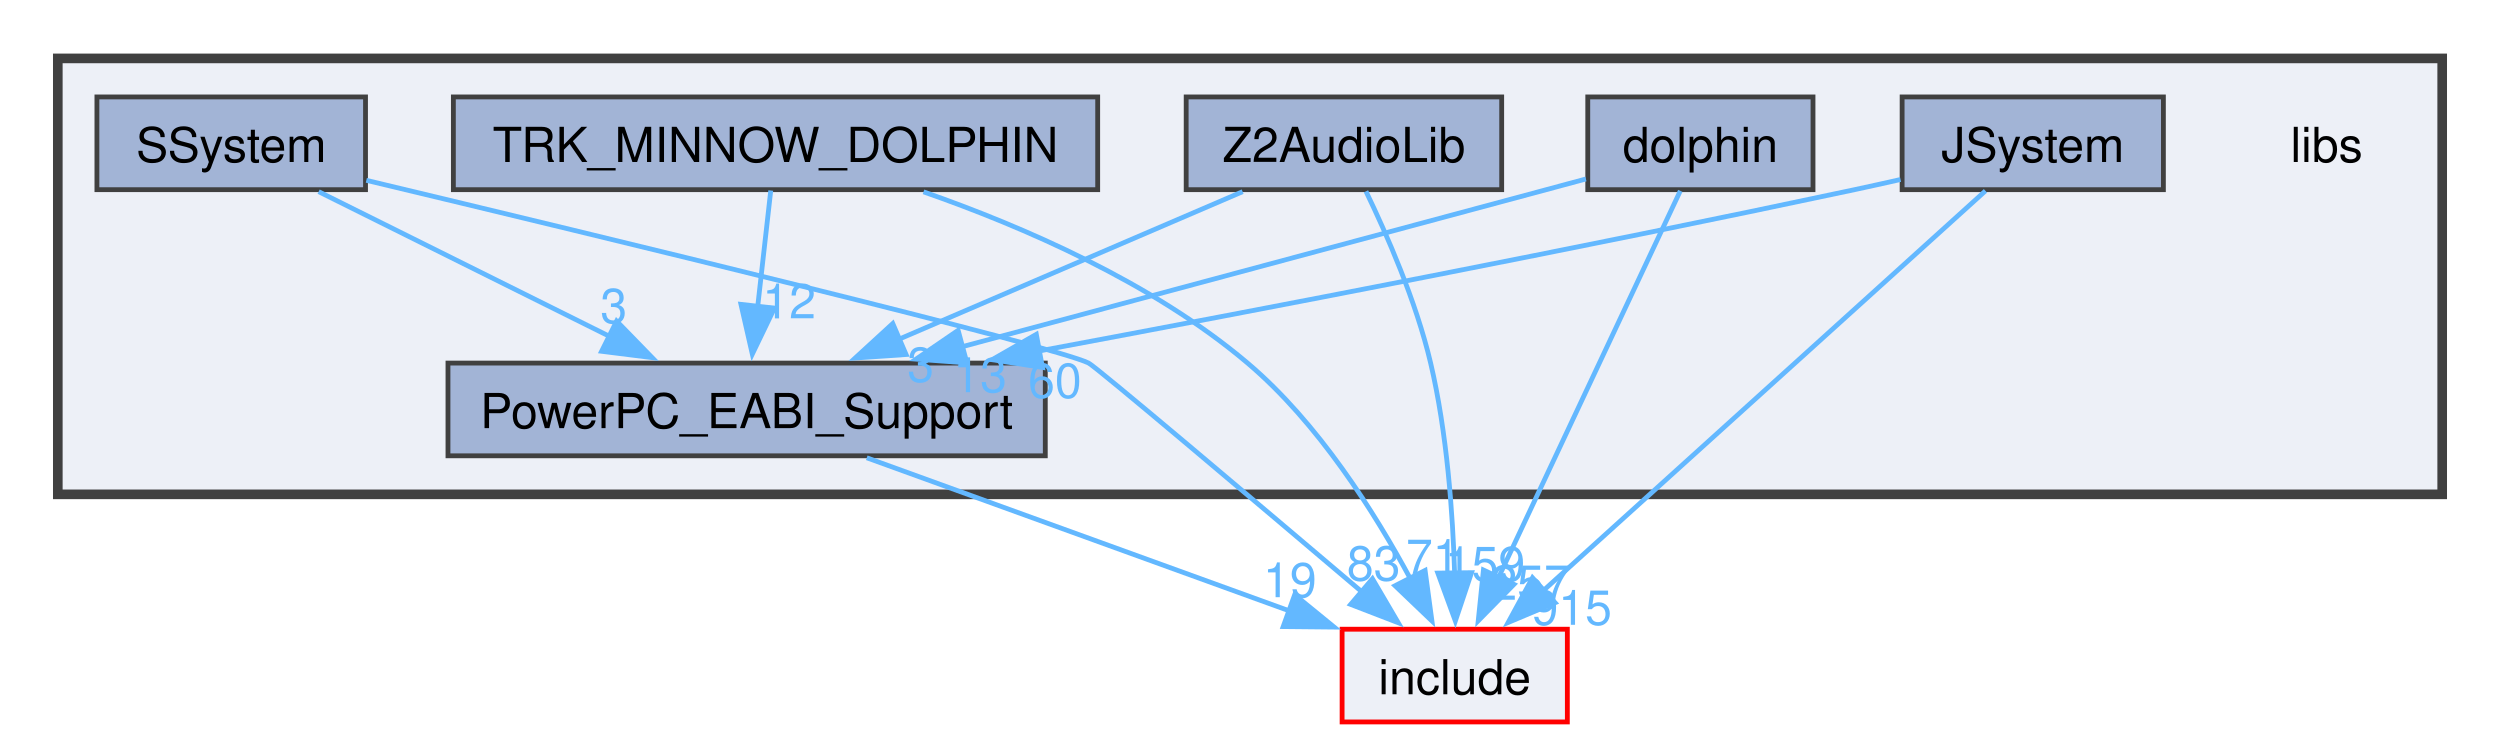
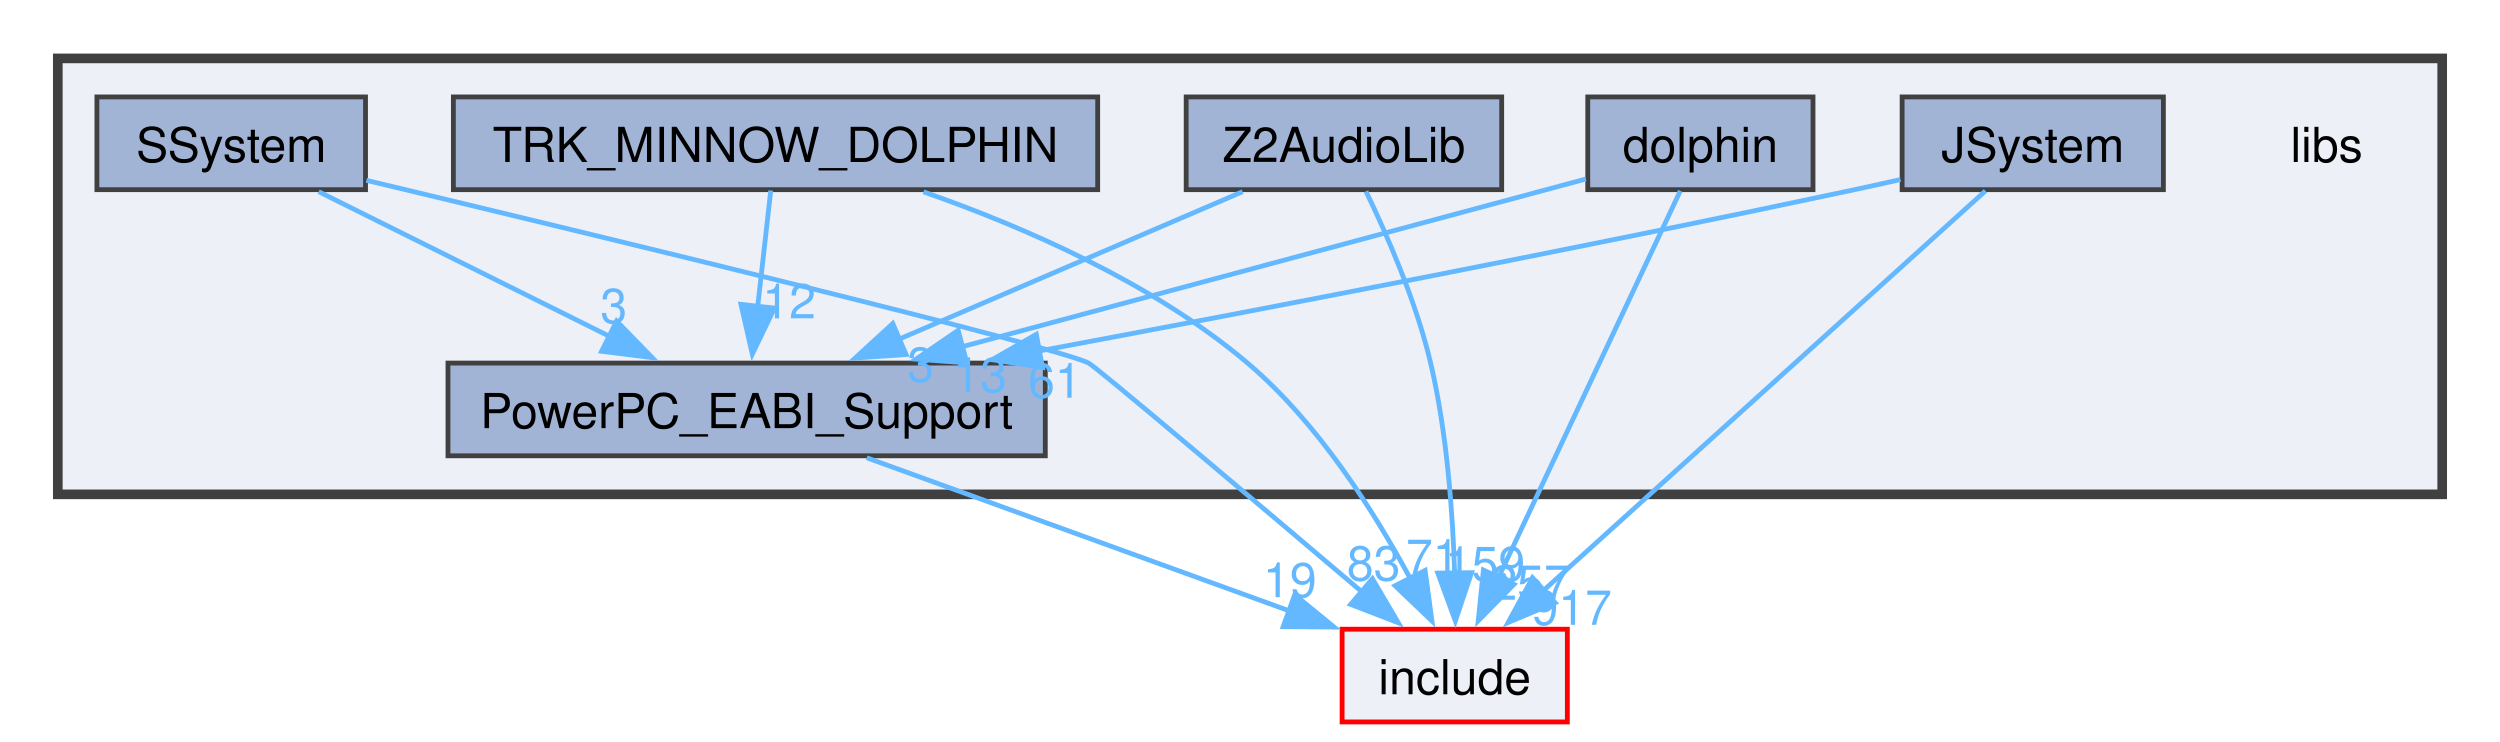
<svg xmlns="http://www.w3.org/2000/svg" xmlns:xlink="http://www.w3.org/1999/xlink" width="519pt" height="154pt" viewBox="0.00 0.00 519.00 153.75">
  <g id="graph0" class="graph" transform="scale(1 1) rotate(0) translate(4 149.75)">
    <g id="clust1" class="cluster">
      <g id="a_clust1">
        <a xlink:href="dir_6719ab1f1f7655efc2fa43f7eb574fd1.html" target="_top">
          <polygon fill="#edf0f7" stroke="#404040" stroke-width="2" points="8,-47.25 8,-137.75 503,-137.75 503,-47.25 8,-47.25" />
        </a>
      </g>
    </g>
    <g id="node1" class="node">
      <text text-anchor="middle" x="479" y="-116.25" font-family="Helvetica,sans-Serif" font-size="10.00">libs</text>
    </g>
    <g id="node2" class="node">
      <g id="a_node2">
        <a xlink:href="dir_22235b545bd11e9cf035754dc4797b88.html" target="_top" xlink:title="dolphin">
          <polygon fill="#a2b4d6" stroke="#404040" points="372.38,-129.75 325.62,-129.75 325.62,-110.5 372.38,-110.5 372.38,-129.75" />
          <text text-anchor="middle" x="349" y="-116.25" font-family="Helvetica,sans-Serif" font-size="10.00">dolphin</text>
        </a>
      </g>
    </g>
    <g id="node4" class="node">
      <g id="a_node4">
        <a xlink:href="dir_db1709413e4853dbf382363385ab04a7.html" target="_top" xlink:title="PowerPC_EABI_Support">
          <polygon fill="#a2b4d6" stroke="#404040" points="213,-74.5 89,-74.5 89,-55.25 213,-55.25 213,-74.5" />
          <text text-anchor="middle" x="151" y="-61" font-family="Helvetica,sans-Serif" font-size="10.00">PowerPC_EABI_Support</text>
        </a>
      </g>
    </g>
    <g id="edge2" class="edge">
      <g id="a_edge2">
        <a xlink:href="dir_000785_001309.html" target="_top">
          <path fill="none" stroke="#63b8ff" d="M325.23,-112.72C322.46,-111.97 319.67,-111.22 317,-110.5 275.83,-99.42 228.92,-86.81 195.49,-77.83" />
          <polygon fill="#63b8ff" stroke="#63b8ff" points="196.73,-74.54 186.16,-75.32 194.91,-81.3 196.73,-74.54" />
        </a>
      </g>
      <g id="a_edge2-headlabel">
        <a xlink:href="dir_000785_001309.html" target="_top" xlink:title="13">
          <text text-anchor="middle" x="199.48" y="-68.46" font-family="Helvetica,sans-Serif" font-size="10.00" fill="#63b8ff">13</text>
        </a>
      </g>
    </g>
    <g id="node8" class="node">
      <g id="a_node8">
        <a xlink:href="dir_d44c64559bbebec7f509842c48db8b23.html" target="_top" xlink:title="include">
          <polygon fill="#edf0f7" stroke="red" points="321.38,-19.25 274.62,-19.25 274.62,0 321.38,0 321.38,-19.25" />
          <text text-anchor="middle" x="298" y="-5.75" font-family="Helvetica,sans-Serif" font-size="10.00">include</text>
        </a>
      </g>
    </g>
    <g id="edge1" class="edge">
      <g id="a_edge1">
        <a xlink:href="dir_000785_000829.html" target="_top">
          <path fill="none" stroke="#63b8ff" d="M344.83,-110.25C336.61,-92.76 318.16,-53.52 307.03,-29.84" />
          <polygon fill="#63b8ff" stroke="#63b8ff" points="310.3,-28.56 302.88,-21 303.96,-31.54 310.3,-28.56" />
        </a>
      </g>
      <g id="a_edge1-headlabel">
        <a xlink:href="dir_000785_000829.html" target="_top" xlink:title="257">
          <text text-anchor="middle" x="313.75" y="-25.36" font-family="Helvetica,sans-Serif" font-size="10.00" fill="#63b8ff">257</text>
        </a>
      </g>
    </g>
    <g id="node3" class="node">
      <g id="a_node3">
        <a xlink:href="dir_003060a984452b2ac376c290647dff95.html" target="_top" xlink:title="JSystem">
          <polygon fill="#a2b4d6" stroke="#404040" points="445.12,-129.75 390.88,-129.75 390.88,-110.5 445.12,-110.5 445.12,-129.75" />
          <text text-anchor="middle" x="418" y="-116.25" font-family="Helvetica,sans-Serif" font-size="10.00">JSystem</text>
        </a>
      </g>
    </g>
    <g id="edge4" class="edge">
      <g id="a_edge4">
        <a xlink:href="dir_000873_001309.html" target="_top">
          <path fill="none" stroke="#63b8ff" d="M390.55,-112.61C387.33,-111.88 384.1,-111.16 381,-110.5 323.67,-98.26 258,-85.66 211.54,-76.98" />
          <polygon fill="#63b8ff" stroke="#63b8ff" points="212.42,-73.59 201.95,-75.2 211.14,-80.47 212.42,-73.59" />
        </a>
      </g>
      <g id="a_edge4-headlabel">
-         <a xlink:href="dir_000873_001309.html" target="_top" xlink:title="60">
-           <text text-anchor="middle" x="214.99" y="-67.3" font-family="Helvetica,sans-Serif" font-size="10.00" fill="#63b8ff">60</text>
+         <a xlink:href="dir_000873_001309.html" target="_top" xlink:title="61">
+           <text text-anchor="middle" x="214.99" y="-67.3" font-family="Helvetica,sans-Serif" font-size="10.00" fill="#63b8ff">61</text>
        </a>
      </g>
    </g>
    <g id="edge3" class="edge">
      <g id="a_edge3">
        <a xlink:href="dir_000873_000829.html" target="_top">
          <path fill="none" stroke="#63b8ff" d="M408.18,-110.25C388.14,-92.13 342.25,-50.63 316.46,-27.32" />
          <polygon fill="#63b8ff" stroke="#63b8ff" points="318.84,-24.75 309.08,-20.64 314.15,-29.94 318.84,-24.75" />
        </a>
      </g>
      <g id="a_edge3-headlabel">
-         <a xlink:href="dir_000873_000829.html" target="_top" xlink:title="915">
-           <text text-anchor="middle" x="322.29" y="-20.17" font-family="Helvetica,sans-Serif" font-size="10.00" fill="#63b8ff">915</text>
+         <a xlink:href="dir_000873_000829.html" target="_top" xlink:title="917">
+           <text text-anchor="middle" x="322.29" y="-20.17" font-family="Helvetica,sans-Serif" font-size="10.00" fill="#63b8ff">917</text>
        </a>
      </g>
    </g>
    <g id="edge5" class="edge">
      <g id="a_edge5">
        <a xlink:href="dir_001309_000829.html" target="_top">
          <path fill="none" stroke="#63b8ff" d="M175.94,-54.84C200.13,-46.08 237.02,-32.71 263.91,-22.97" />
          <polygon fill="#63b8ff" stroke="#63b8ff" points="264.77,-26.39 272.98,-19.69 262.39,-19.8 264.77,-26.39" />
        </a>
      </g>
      <g id="a_edge5-headlabel">
        <a xlink:href="dir_001309_000829.html" target="_top" xlink:title="19">
          <text text-anchor="middle" x="263.78" y="-25.89" font-family="Helvetica,sans-Serif" font-size="10.00" fill="#63b8ff">19</text>
        </a>
      </g>
    </g>
    <g id="node5" class="node">
      <g id="a_node5">
        <a xlink:href="dir_1cd32b914603311b5711a192cd0b3625.html" target="_top" xlink:title="SSystem">
          <polygon fill="#a2b4d6" stroke="#404040" points="71.88,-129.75 16.12,-129.75 16.12,-110.5 71.88,-110.5 71.88,-129.75" />
          <text text-anchor="middle" x="44" y="-116.25" font-family="Helvetica,sans-Serif" font-size="10.00">SSystem</text>
        </a>
      </g>
    </g>
    <g id="edge7" class="edge">
      <g id="a_edge7">
        <a xlink:href="dir_001720_001309.html" target="_top">
          <path fill="none" stroke="#63b8ff" d="M62.15,-110.09C78.68,-101.87 103.34,-89.59 122.5,-80.06" />
          <polygon fill="#63b8ff" stroke="#63b8ff" points="124.01,-83.22 131.4,-75.63 120.89,-76.95 124.01,-83.22" />
        </a>
      </g>
      <g id="a_edge7-headlabel">
        <a xlink:href="dir_001720_001309.html" target="_top" xlink:title="3">
          <text text-anchor="middle" x="123.41" y="-82.81" font-family="Helvetica,sans-Serif" font-size="10.00" fill="#63b8ff">3</text>
        </a>
      </g>
    </g>
    <g id="edge6" class="edge">
      <g id="a_edge6">
        <a xlink:href="dir_001720_000829.html" target="_top">
          <path fill="none" stroke="#63b8ff" d="M72.05,-112.44C120.48,-100.86 215.26,-77.94 222,-74.5 223.64,-73.66 256.85,-45.57 278.83,-26.92" />
          <polygon fill="#63b8ff" stroke="#63b8ff" points="280.92,-29.73 286.28,-20.59 276.39,-24.4 280.92,-29.73" />
        </a>
      </g>
      <g id="a_edge6-headlabel">
        <a xlink:href="dir_001720_000829.html" target="_top" xlink:title="83">
          <text text-anchor="middle" x="281.17" y="-29.37" font-family="Helvetica,sans-Serif" font-size="10.00" fill="#63b8ff">83</text>
        </a>
      </g>
    </g>
    <g id="node6" class="node">
      <g id="a_node6">
        <a xlink:href="dir_6b67cfcdbcbf1df04fac4a98c3b947ab.html" target="_top" xlink:title="TRK_MINNOW_DOLPHIN">
          <polygon fill="#a2b4d6" stroke="#404040" points="223.88,-129.75 90.12,-129.75 90.12,-110.5 223.88,-110.5 223.88,-129.75" />
          <text text-anchor="middle" x="157" y="-116.25" font-family="Helvetica,sans-Serif" font-size="10.00">TRK_MINNOW_DOLPHIN</text>
        </a>
      </g>
    </g>
    <g id="edge9" class="edge">
      <g id="a_edge9">
        <a xlink:href="dir_001724_001309.html" target="_top">
          <path fill="none" stroke="#63b8ff" d="M156.01,-110.33C155.27,-103.74 154.22,-94.46 153.28,-86.07" />
          <polygon fill="#63b8ff" stroke="#63b8ff" points="156.78,-85.91 152.18,-76.36 149.82,-86.69 156.78,-85.91" />
        </a>
      </g>
      <g id="a_edge9-headlabel">
        <a xlink:href="dir_001724_001309.html" target="_top" xlink:title="12">
          <text text-anchor="middle" x="159.83" y="-83.78" font-family="Helvetica,sans-Serif" font-size="10.00" fill="#63b8ff">12</text>
        </a>
      </g>
    </g>
    <g id="edge8" class="edge">
      <g id="a_edge8">
        <a xlink:href="dir_001724_000829.html" target="_top">
          <path fill="none" stroke="#63b8ff" d="M187.72,-110.05C208.37,-102.84 235.31,-91.18 255,-74.5 269.65,-62.09 281.39,-43.5 288.88,-29.57" />
          <polygon fill="#63b8ff" stroke="#63b8ff" points="291.85,-31.46 293.27,-20.96 285.61,-28.28 291.85,-31.46" />
        </a>
      </g>
      <g id="a_edge8-headlabel">
        <a xlink:href="dir_001724_000829.html" target="_top" xlink:title="71">
          <text text-anchor="middle" x="293.44" y="-30.73" font-family="Helvetica,sans-Serif" font-size="10.00" fill="#63b8ff">71</text>
        </a>
      </g>
    </g>
    <g id="node7" class="node">
      <g id="a_node7">
        <a xlink:href="dir_604e56504269bc9a128cd8b15a4d6a95.html" target="_top" xlink:title="Z2AudioLib">
          <polygon fill="#a2b4d6" stroke="#404040" points="307.75,-129.75 242.25,-129.75 242.25,-110.5 307.75,-110.5 307.75,-129.75" />
          <text text-anchor="middle" x="275" y="-116.25" font-family="Helvetica,sans-Serif" font-size="10.00">Z2AudioLib</text>
        </a>
      </g>
    </g>
    <g id="edge11" class="edge">
      <g id="a_edge11">
        <a xlink:href="dir_001729_001309.html" target="_top">
          <path fill="none" stroke="#63b8ff" d="M253.97,-110.09C234.37,-101.68 204.89,-89.02 182.49,-79.4" />
          <polygon fill="#63b8ff" stroke="#63b8ff" points="184.1,-76.28 173.53,-75.55 181.34,-82.71 184.1,-76.28" />
        </a>
      </g>
      <g id="a_edge11-headlabel">
        <a xlink:href="dir_001729_001309.html" target="_top" xlink:title="3">
          <text text-anchor="middle" x="187.13" y="-70.62" font-family="Helvetica,sans-Serif" font-size="10.00" fill="#63b8ff">3</text>
        </a>
      </g>
    </g>
    <g id="edge10" class="edge">
      <g id="a_edge10">
        <a xlink:href="dir_001729_000829.html" target="_top">
          <path fill="none" stroke="#63b8ff" d="M279.57,-110.16C283.83,-101.34 289.98,-87.35 293,-74.5 296.4,-60.04 297.61,-43.29 297.99,-30.57" />
          <polygon fill="#63b8ff" stroke="#63b8ff" points="301.49,-30.99 298.13,-20.95 294.49,-30.9 301.49,-30.99" />
        </a>
      </g>
      <g id="a_edge10-headlabel">
        <a xlink:href="dir_001729_000829.html" target="_top" xlink:title="159">
          <text text-anchor="middle" x="304.3" y="-29.24" font-family="Helvetica,sans-Serif" font-size="10.00" fill="#63b8ff">159</text>
        </a>
      </g>
    </g>
  </g>
</svg>
